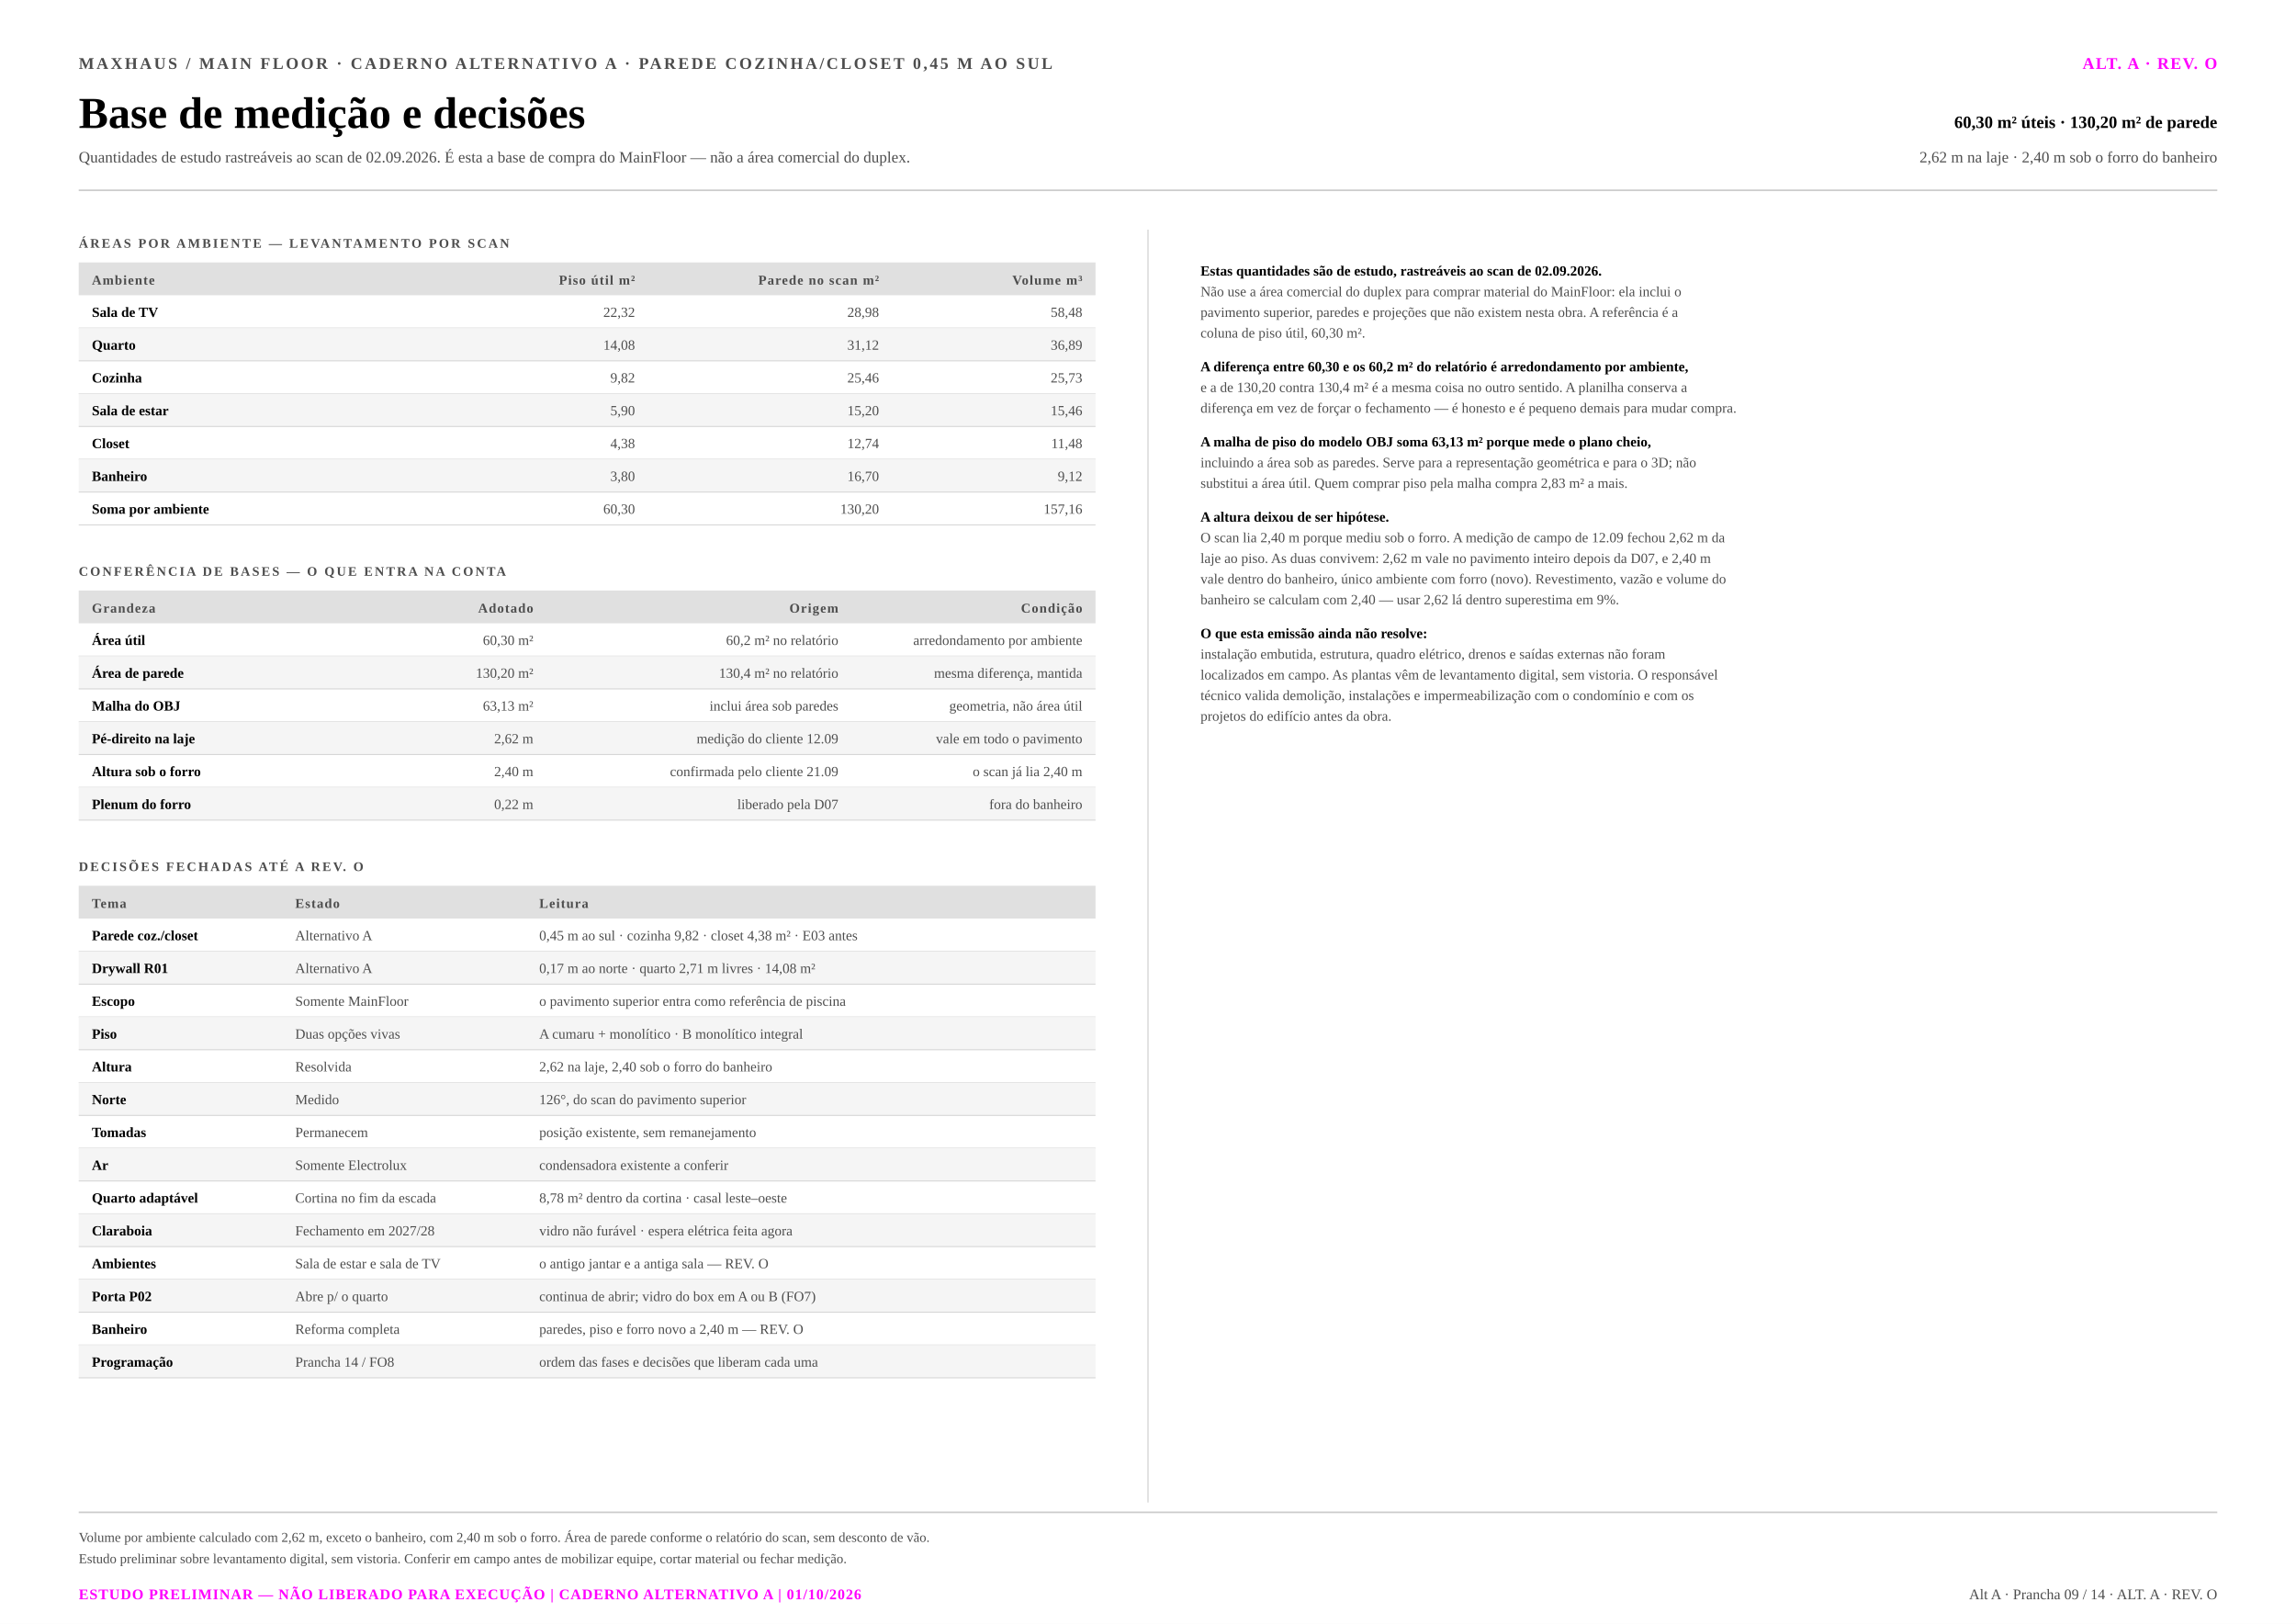
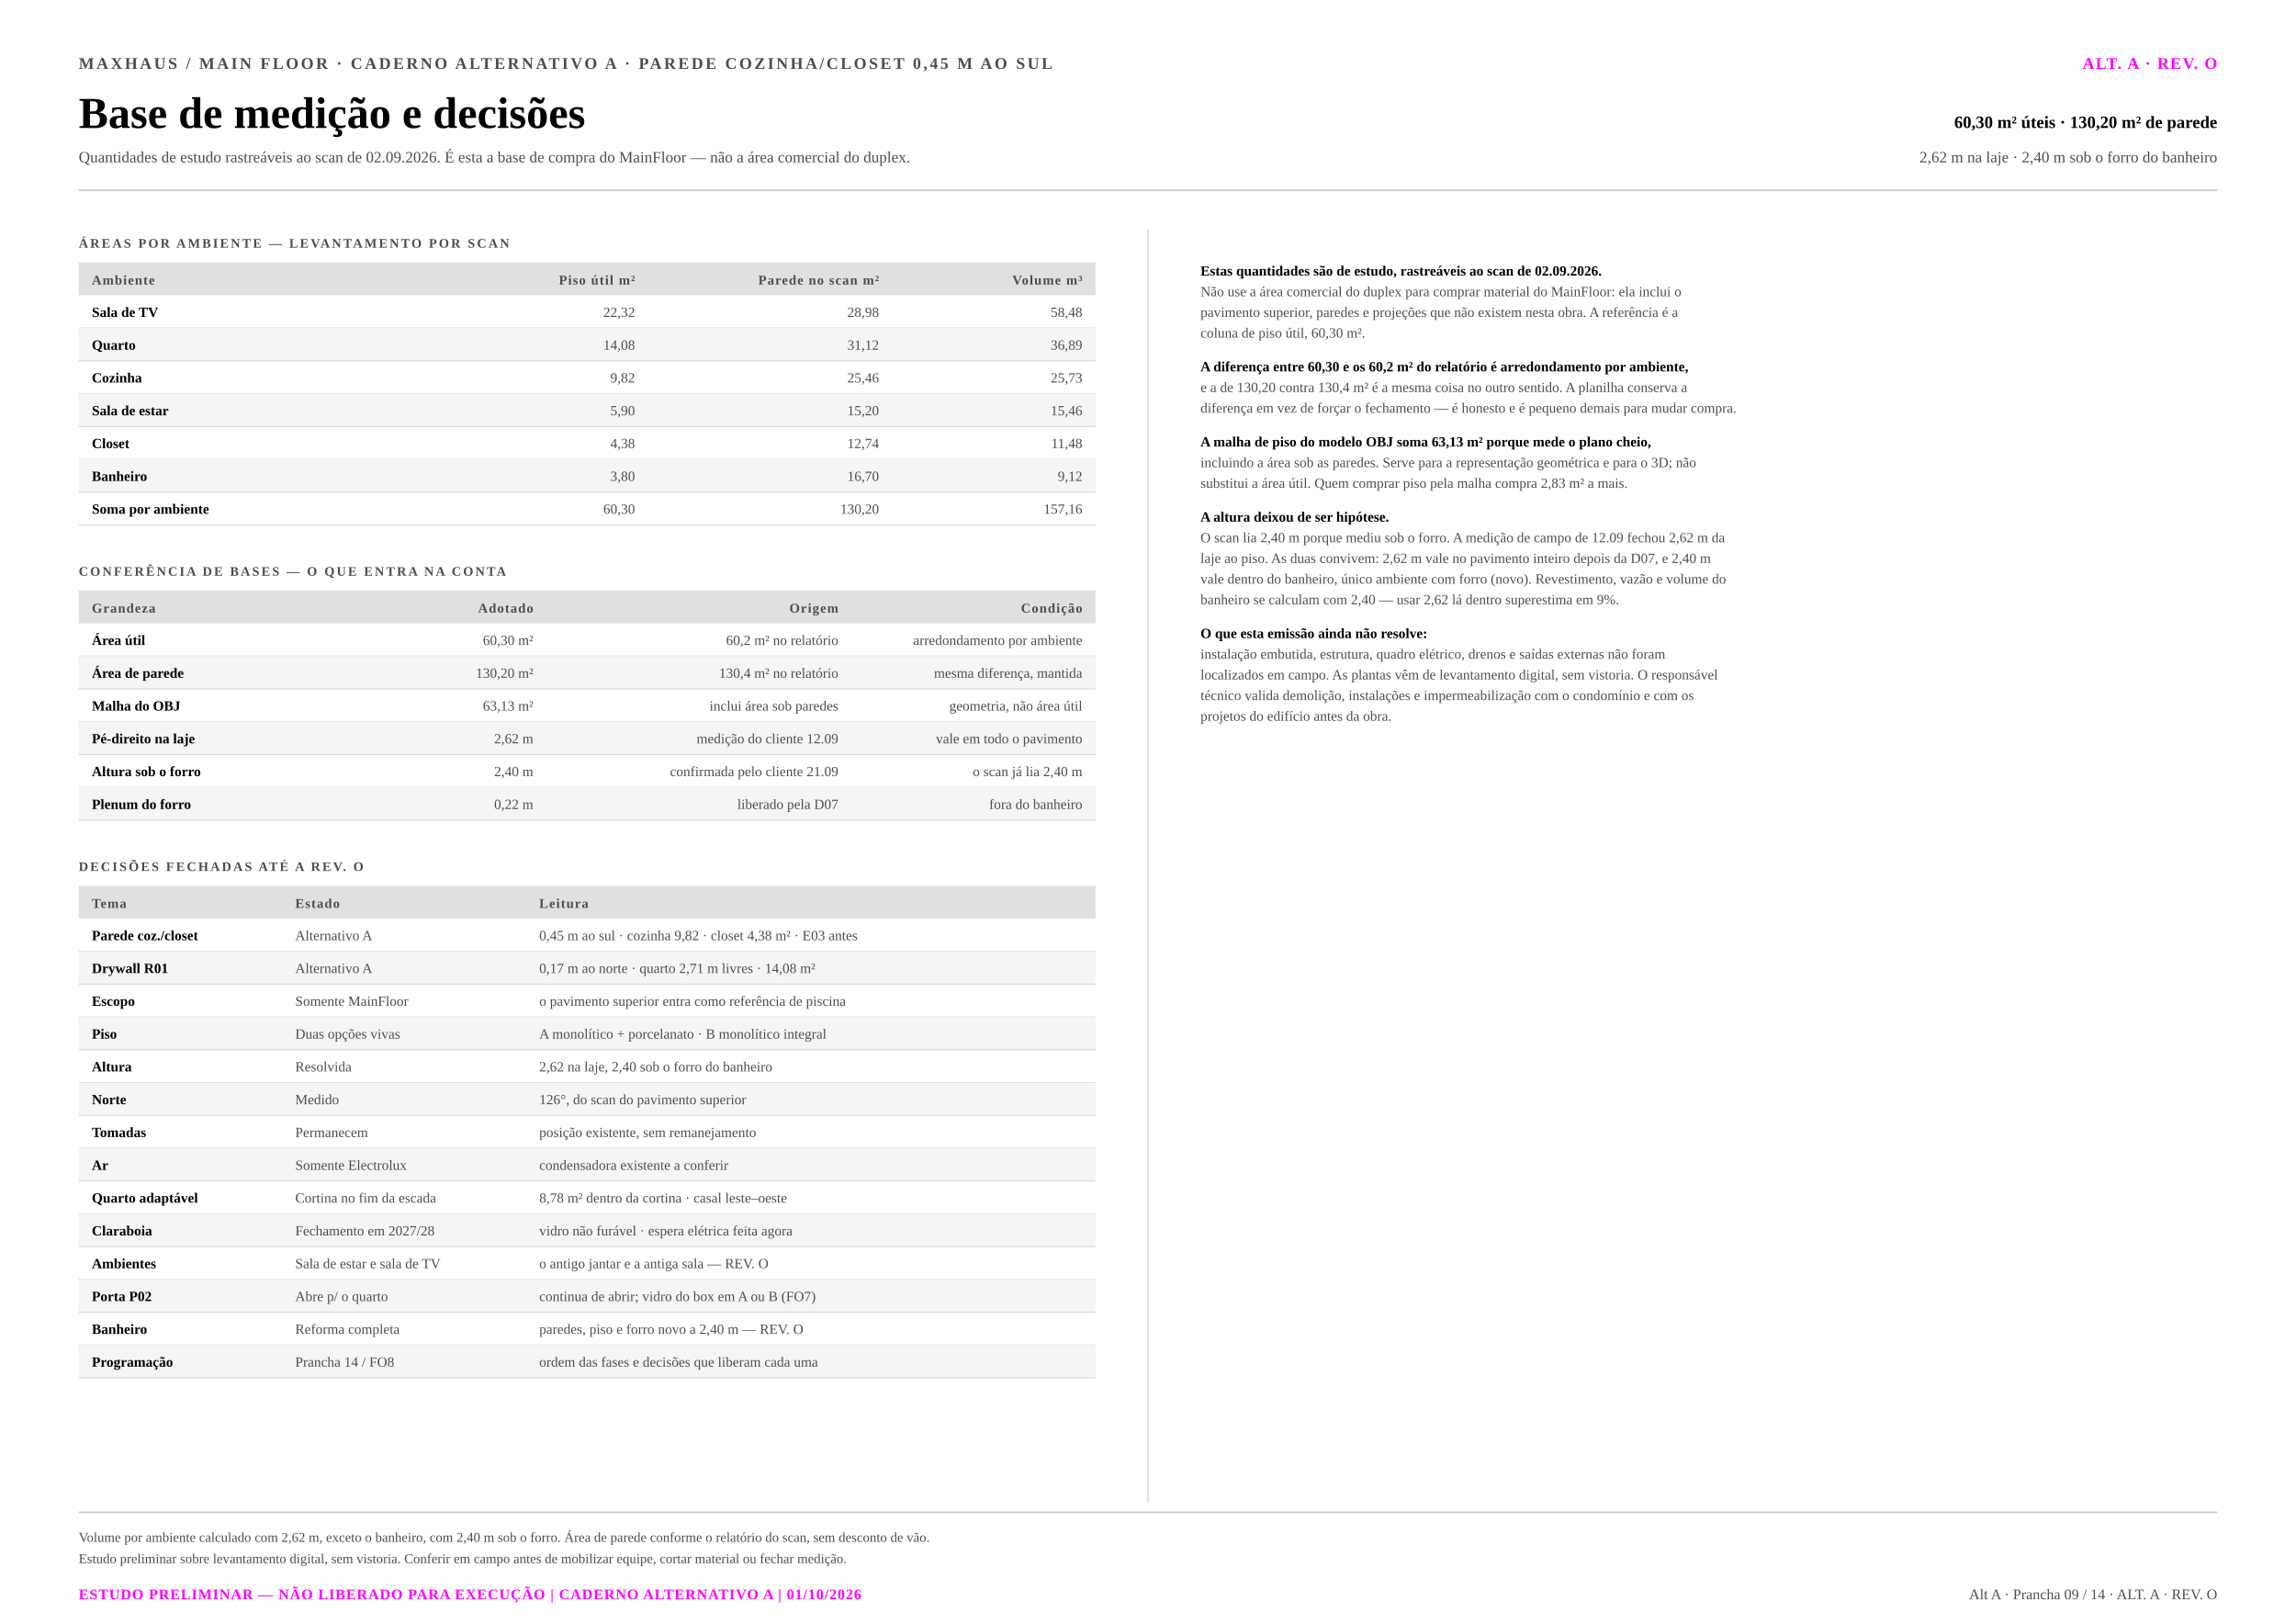
<svg xmlns="http://www.w3.org/2000/svg" viewBox="0 0 1400 990" width="1400" height="990">
  <rect x="0.00" y="0.00" width="1400.00" height="990.00" fill="#ffffff" />
  <text x="48.0" y="42.0" font-family="'Tiempos Text', 'Source Serif 4', Georgia, 'Times New Roman', Times, serif" font-size="10.0" fill="#4d4d4d" font-weight="bold" text-anchor="start" letter-spacing="1.40">MAXHAUS / MAIN FLOOR  ·  CADERNO ALTERNATIVO A  ·  PAREDE COZINHA/CLOSET 0,45 M AO SUL</text>
  <text x="48.0" y="78.0" font-family="'Tiempos Text', 'Source Serif 4', Georgia, 'Times New Roman', Times, serif" font-size="27.0" fill="#000000" font-weight="bold" text-anchor="start">Base de medição e decisões</text>
  <text x="48.0" y="99.0" font-family="'Tiempos Text', 'Source Serif 4', Georgia, 'Times New Roman', Times, serif" font-size="9.6" fill="#4d4d4d" font-weight="normal" text-anchor="start">Quantidades de estudo rastreáveis ao scan de 02.09.2026. É esta a base de compra do MainFloor — não a área comercial do duplex.</text>
  <text x="1352.0" y="42.0" font-family="'Tiempos Text', 'Source Serif 4', Georgia, 'Times New Roman', Times, serif" font-size="10.0" fill="#ff00ff" font-weight="bold" text-anchor="end" letter-spacing="0.80">ALT. A  ·  REV. O</text>
  <text x="1352.0" y="78.0" font-family="'Tiempos Text', 'Source Serif 4', Georgia, 'Times New Roman', Times, serif" font-size="10.5" fill="#000000" font-weight="bold" text-anchor="end">60,30 m² úteis  ·  130,20 m² de parede</text>
  <text x="1352.0" y="99.0" font-family="'Tiempos Text', 'Source Serif 4', Georgia, 'Times New Roman', Times, serif" font-size="9.6" fill="#4d4d4d" font-weight="normal" text-anchor="end">2,62 m na laje  ·  2,40 m sob o forro do banheiro</text>
  <line x1="48.00" y1="116.00" x2="1352.00" y2="116.00" stroke="#cccccc" stroke-width="1.00" />
  <text x="48.0" y="151.0" font-family="'Tiempos Text', 'Source Serif 4', Georgia, 'Times New Roman', Times, serif" font-size="8.0" fill="#4d4d4d" font-weight="bold" text-anchor="start" letter-spacing="1.20">ÁREAS POR AMBIENTE — LEVANTAMENTO POR SCAN</text>
  <rect x="48.00" y="160.00" width="620.00" height="20.00" fill="#e0e0e0" />
  <text x="56.0" y="173.5" font-family="'Tiempos Text', 'Source Serif 4', Georgia, 'Times New Roman', Times, serif" font-size="8.2" fill="#4d4d4d" font-weight="bold" text-anchor="start" letter-spacing="0.60">Ambiente</text>
  <text x="387.2" y="173.5" font-family="'Tiempos Text', 'Source Serif 4', Georgia, 'Times New Roman', Times, serif" font-size="8.2" fill="#4d4d4d" font-weight="bold" text-anchor="end" letter-spacing="0.60">Piso útil m²</text>
  <text x="536.0" y="173.5" font-family="'Tiempos Text', 'Source Serif 4', Georgia, 'Times New Roman', Times, serif" font-size="8.2" fill="#4d4d4d" font-weight="bold" text-anchor="end" letter-spacing="0.60">Parede no scan m²</text>
  <text x="660.0" y="173.5" font-family="'Tiempos Text', 'Source Serif 4', Georgia, 'Times New Roman', Times, serif" font-size="8.2" fill="#4d4d4d" font-weight="bold" text-anchor="end" letter-spacing="0.60">Volume m³</text>
  <text x="56.0" y="193.2" font-family="'Tiempos Text', 'Source Serif 4', Georgia, 'Times New Roman', Times, serif" font-size="8.6" fill="#000000" font-weight="bold" text-anchor="start">Sala de TV</text>
  <text x="387.2" y="193.2" font-family="'Tiempos Text', 'Source Serif 4', Georgia, 'Times New Roman', Times, serif" font-size="8.6" fill="#4d4d4d" font-weight="normal" text-anchor="end">22,32</text>
  <text x="536.0" y="193.2" font-family="'Tiempos Text', 'Source Serif 4', Georgia, 'Times New Roman', Times, serif" font-size="8.6" fill="#4d4d4d" font-weight="normal" text-anchor="end">28,98</text>
  <text x="660.0" y="193.2" font-family="'Tiempos Text', 'Source Serif 4', Georgia, 'Times New Roman', Times, serif" font-size="8.6" fill="#4d4d4d" font-weight="normal" text-anchor="end">58,48</text>
  <line x1="48.00" y1="200.00" x2="668.00" y2="200.00" stroke="#cccccc" stroke-width="0.60" opacity="0.80" />
  <rect x="48.00" y="200.00" width="620.00" height="20.00" fill="#f5f5f5" />
  <text x="56.0" y="213.2" font-family="'Tiempos Text', 'Source Serif 4', Georgia, 'Times New Roman', Times, serif" font-size="8.6" fill="#000000" font-weight="bold" text-anchor="start">Quarto</text>
  <text x="387.2" y="213.2" font-family="'Tiempos Text', 'Source Serif 4', Georgia, 'Times New Roman', Times, serif" font-size="8.6" fill="#4d4d4d" font-weight="normal" text-anchor="end">14,08</text>
  <text x="536.0" y="213.2" font-family="'Tiempos Text', 'Source Serif 4', Georgia, 'Times New Roman', Times, serif" font-size="8.6" fill="#4d4d4d" font-weight="normal" text-anchor="end">31,12</text>
  <text x="660.0" y="213.2" font-family="'Tiempos Text', 'Source Serif 4', Georgia, 'Times New Roman', Times, serif" font-size="8.6" fill="#4d4d4d" font-weight="normal" text-anchor="end">36,89</text>
  <line x1="48.00" y1="220.00" x2="668.00" y2="220.00" stroke="#cccccc" stroke-width="0.60" opacity="0.80" />
  <text x="56.0" y="233.2" font-family="'Tiempos Text', 'Source Serif 4', Georgia, 'Times New Roman', Times, serif" font-size="8.6" fill="#000000" font-weight="bold" text-anchor="start">Cozinha</text>
  <text x="387.2" y="233.2" font-family="'Tiempos Text', 'Source Serif 4', Georgia, 'Times New Roman', Times, serif" font-size="8.6" fill="#4d4d4d" font-weight="normal" text-anchor="end">9,82</text>
  <text x="536.0" y="233.2" font-family="'Tiempos Text', 'Source Serif 4', Georgia, 'Times New Roman', Times, serif" font-size="8.6" fill="#4d4d4d" font-weight="normal" text-anchor="end">25,46</text>
  <text x="660.0" y="233.2" font-family="'Tiempos Text', 'Source Serif 4', Georgia, 'Times New Roman', Times, serif" font-size="8.6" fill="#4d4d4d" font-weight="normal" text-anchor="end">25,73</text>
  <line x1="48.00" y1="240.00" x2="668.00" y2="240.00" stroke="#cccccc" stroke-width="0.60" opacity="0.80" />
  <rect x="48.00" y="240.00" width="620.00" height="20.00" fill="#f5f5f5" />
  <text x="56.0" y="253.2" font-family="'Tiempos Text', 'Source Serif 4', Georgia, 'Times New Roman', Times, serif" font-size="8.6" fill="#000000" font-weight="bold" text-anchor="start">Sala de estar</text>
  <text x="387.2" y="253.2" font-family="'Tiempos Text', 'Source Serif 4', Georgia, 'Times New Roman', Times, serif" font-size="8.6" fill="#4d4d4d" font-weight="normal" text-anchor="end">5,90</text>
  <text x="536.0" y="253.2" font-family="'Tiempos Text', 'Source Serif 4', Georgia, 'Times New Roman', Times, serif" font-size="8.6" fill="#4d4d4d" font-weight="normal" text-anchor="end">15,20</text>
  <text x="660.0" y="253.2" font-family="'Tiempos Text', 'Source Serif 4', Georgia, 'Times New Roman', Times, serif" font-size="8.6" fill="#4d4d4d" font-weight="normal" text-anchor="end">15,46</text>
  <line x1="48.00" y1="260.00" x2="668.00" y2="260.00" stroke="#cccccc" stroke-width="0.60" opacity="0.80" />
  <text x="56.0" y="273.2" font-family="'Tiempos Text', 'Source Serif 4', Georgia, 'Times New Roman', Times, serif" font-size="8.6" fill="#000000" font-weight="bold" text-anchor="start">Closet</text>
  <text x="387.2" y="273.2" font-family="'Tiempos Text', 'Source Serif 4', Georgia, 'Times New Roman', Times, serif" font-size="8.6" fill="#4d4d4d" font-weight="normal" text-anchor="end">4,38</text>
  <text x="536.0" y="273.2" font-family="'Tiempos Text', 'Source Serif 4', Georgia, 'Times New Roman', Times, serif" font-size="8.6" fill="#4d4d4d" font-weight="normal" text-anchor="end">12,74</text>
  <text x="660.0" y="273.2" font-family="'Tiempos Text', 'Source Serif 4', Georgia, 'Times New Roman', Times, serif" font-size="8.6" fill="#4d4d4d" font-weight="normal" text-anchor="end">11,48</text>
  <line x1="48.00" y1="280.00" x2="668.00" y2="280.00" stroke="#cccccc" stroke-width="0.60" opacity="0.80" />
  <rect x="48.00" y="280.00" width="620.00" height="20.00" fill="#f5f5f5" />
  <text x="56.0" y="293.2" font-family="'Tiempos Text', 'Source Serif 4', Georgia, 'Times New Roman', Times, serif" font-size="8.6" fill="#000000" font-weight="bold" text-anchor="start">Banheiro</text>
  <text x="387.2" y="293.2" font-family="'Tiempos Text', 'Source Serif 4', Georgia, 'Times New Roman', Times, serif" font-size="8.6" fill="#4d4d4d" font-weight="normal" text-anchor="end">3,80</text>
  <text x="536.0" y="293.2" font-family="'Tiempos Text', 'Source Serif 4', Georgia, 'Times New Roman', Times, serif" font-size="8.6" fill="#4d4d4d" font-weight="normal" text-anchor="end">16,70</text>
  <text x="660.0" y="293.2" font-family="'Tiempos Text', 'Source Serif 4', Georgia, 'Times New Roman', Times, serif" font-size="8.6" fill="#4d4d4d" font-weight="normal" text-anchor="end">9,12</text>
  <line x1="48.00" y1="300.00" x2="668.00" y2="300.00" stroke="#cccccc" stroke-width="0.60" opacity="0.80" />
  <text x="56.0" y="313.2" font-family="'Tiempos Text', 'Source Serif 4', Georgia, 'Times New Roman', Times, serif" font-size="8.6" fill="#000000" font-weight="bold" text-anchor="start">Soma por ambiente</text>
  <text x="387.2" y="313.2" font-family="'Tiempos Text', 'Source Serif 4', Georgia, 'Times New Roman', Times, serif" font-size="8.6" fill="#4d4d4d" font-weight="normal" text-anchor="end">60,30</text>
  <text x="536.0" y="313.2" font-family="'Tiempos Text', 'Source Serif 4', Georgia, 'Times New Roman', Times, serif" font-size="8.6" fill="#4d4d4d" font-weight="normal" text-anchor="end">130,20</text>
  <text x="660.0" y="313.2" font-family="'Tiempos Text', 'Source Serif 4', Georgia, 'Times New Roman', Times, serif" font-size="8.6" fill="#4d4d4d" font-weight="normal" text-anchor="end">157,16</text>
  <line x1="48.00" y1="320.00" x2="668.00" y2="320.00" stroke="#cccccc" stroke-width="0.60" opacity="0.80" />
  <text x="48.0" y="351.0" font-family="'Tiempos Text', 'Source Serif 4', Georgia, 'Times New Roman', Times, serif" font-size="8.0" fill="#4d4d4d" font-weight="bold" text-anchor="start" letter-spacing="1.20">CONFERÊNCIA DE BASES — O QUE ENTRA NA CONTA</text>
  <rect x="48.00" y="360.00" width="620.00" height="20.00" fill="#e0e0e0" />
  <text x="56.0" y="373.5" font-family="'Tiempos Text', 'Source Serif 4', Georgia, 'Times New Roman', Times, serif" font-size="8.2" fill="#4d4d4d" font-weight="bold" text-anchor="start" letter-spacing="0.60">Grandeza</text>
  <text x="325.2" y="373.5" font-family="'Tiempos Text', 'Source Serif 4', Georgia, 'Times New Roman', Times, serif" font-size="8.2" fill="#4d4d4d" font-weight="bold" text-anchor="end" letter-spacing="0.60">Adotado</text>
  <text x="511.2" y="373.5" font-family="'Tiempos Text', 'Source Serif 4', Georgia, 'Times New Roman', Times, serif" font-size="8.2" fill="#4d4d4d" font-weight="bold" text-anchor="end" letter-spacing="0.60">Origem</text>
  <text x="660.0" y="373.5" font-family="'Tiempos Text', 'Source Serif 4', Georgia, 'Times New Roman', Times, serif" font-size="8.2" fill="#4d4d4d" font-weight="bold" text-anchor="end" letter-spacing="0.60">Condição</text>
  <text x="56.0" y="393.2" font-family="'Tiempos Text', 'Source Serif 4', Georgia, 'Times New Roman', Times, serif" font-size="8.6" fill="#000000" font-weight="bold" text-anchor="start">Área útil</text>
  <text x="325.2" y="393.2" font-family="'Tiempos Text', 'Source Serif 4', Georgia, 'Times New Roman', Times, serif" font-size="8.6" fill="#4d4d4d" font-weight="normal" text-anchor="end">60,30 m²</text>
  <text x="511.2" y="393.2" font-family="'Tiempos Text', 'Source Serif 4', Georgia, 'Times New Roman', Times, serif" font-size="8.6" fill="#4d4d4d" font-weight="normal" text-anchor="end">60,2 m² no relatório</text>
  <text x="660.0" y="393.2" font-family="'Tiempos Text', 'Source Serif 4', Georgia, 'Times New Roman', Times, serif" font-size="8.6" fill="#4d4d4d" font-weight="normal" text-anchor="end">arredondamento por ambiente</text>
  <line x1="48.00" y1="400.00" x2="668.00" y2="400.00" stroke="#cccccc" stroke-width="0.60" opacity="0.80" />
  <rect x="48.00" y="400.00" width="620.00" height="20.00" fill="#f5f5f5" />
  <text x="56.0" y="413.2" font-family="'Tiempos Text', 'Source Serif 4', Georgia, 'Times New Roman', Times, serif" font-size="8.6" fill="#000000" font-weight="bold" text-anchor="start">Área de parede</text>
  <text x="325.2" y="413.2" font-family="'Tiempos Text', 'Source Serif 4', Georgia, 'Times New Roman', Times, serif" font-size="8.6" fill="#4d4d4d" font-weight="normal" text-anchor="end">130,20 m²</text>
  <text x="511.2" y="413.2" font-family="'Tiempos Text', 'Source Serif 4', Georgia, 'Times New Roman', Times, serif" font-size="8.6" fill="#4d4d4d" font-weight="normal" text-anchor="end">130,4 m² no relatório</text>
  <text x="660.0" y="413.2" font-family="'Tiempos Text', 'Source Serif 4', Georgia, 'Times New Roman', Times, serif" font-size="8.6" fill="#4d4d4d" font-weight="normal" text-anchor="end">mesma diferença, mantida</text>
  <line x1="48.00" y1="420.00" x2="668.00" y2="420.00" stroke="#cccccc" stroke-width="0.60" opacity="0.80" />
  <text x="56.0" y="433.2" font-family="'Tiempos Text', 'Source Serif 4', Georgia, 'Times New Roman', Times, serif" font-size="8.6" fill="#000000" font-weight="bold" text-anchor="start">Malha do OBJ</text>
  <text x="325.2" y="433.2" font-family="'Tiempos Text', 'Source Serif 4', Georgia, 'Times New Roman', Times, serif" font-size="8.6" fill="#4d4d4d" font-weight="normal" text-anchor="end">63,13 m²</text>
  <text x="511.2" y="433.2" font-family="'Tiempos Text', 'Source Serif 4', Georgia, 'Times New Roman', Times, serif" font-size="8.6" fill="#4d4d4d" font-weight="normal" text-anchor="end">inclui área sob paredes</text>
  <text x="660.0" y="433.2" font-family="'Tiempos Text', 'Source Serif 4', Georgia, 'Times New Roman', Times, serif" font-size="8.6" fill="#4d4d4d" font-weight="normal" text-anchor="end">geometria, não área útil</text>
  <line x1="48.00" y1="440.00" x2="668.00" y2="440.00" stroke="#cccccc" stroke-width="0.60" opacity="0.80" />
  <rect x="48.00" y="440.00" width="620.00" height="20.00" fill="#f5f5f5" />
  <text x="56.0" y="453.2" font-family="'Tiempos Text', 'Source Serif 4', Georgia, 'Times New Roman', Times, serif" font-size="8.6" fill="#000000" font-weight="bold" text-anchor="start">Pé-direito na laje</text>
  <text x="325.2" y="453.2" font-family="'Tiempos Text', 'Source Serif 4', Georgia, 'Times New Roman', Times, serif" font-size="8.6" fill="#4d4d4d" font-weight="normal" text-anchor="end">2,62 m</text>
  <text x="511.2" y="453.2" font-family="'Tiempos Text', 'Source Serif 4', Georgia, 'Times New Roman', Times, serif" font-size="8.6" fill="#4d4d4d" font-weight="normal" text-anchor="end">medição do cliente 12.09</text>
  <text x="660.0" y="453.2" font-family="'Tiempos Text', 'Source Serif 4', Georgia, 'Times New Roman', Times, serif" font-size="8.6" fill="#4d4d4d" font-weight="normal" text-anchor="end">vale em todo o pavimento</text>
  <line x1="48.00" y1="460.00" x2="668.00" y2="460.00" stroke="#cccccc" stroke-width="0.60" opacity="0.80" />
  <text x="56.0" y="473.2" font-family="'Tiempos Text', 'Source Serif 4', Georgia, 'Times New Roman', Times, serif" font-size="8.6" fill="#000000" font-weight="bold" text-anchor="start">Altura sob o forro</text>
  <text x="325.2" y="473.2" font-family="'Tiempos Text', 'Source Serif 4', Georgia, 'Times New Roman', Times, serif" font-size="8.6" fill="#4d4d4d" font-weight="normal" text-anchor="end">2,40 m</text>
  <text x="511.2" y="473.2" font-family="'Tiempos Text', 'Source Serif 4', Georgia, 'Times New Roman', Times, serif" font-size="8.6" fill="#4d4d4d" font-weight="normal" text-anchor="end">confirmada pelo cliente 21.09</text>
  <text x="660.0" y="473.2" font-family="'Tiempos Text', 'Source Serif 4', Georgia, 'Times New Roman', Times, serif" font-size="8.6" fill="#4d4d4d" font-weight="normal" text-anchor="end">o scan já lia 2,40 m</text>
  <line x1="48.00" y1="480.00" x2="668.00" y2="480.00" stroke="#cccccc" stroke-width="0.60" opacity="0.80" />
  <rect x="48.00" y="480.00" width="620.00" height="20.00" fill="#f5f5f5" />
  <text x="56.0" y="493.2" font-family="'Tiempos Text', 'Source Serif 4', Georgia, 'Times New Roman', Times, serif" font-size="8.6" fill="#000000" font-weight="bold" text-anchor="start">Plenum do forro</text>
  <text x="325.2" y="493.2" font-family="'Tiempos Text', 'Source Serif 4', Georgia, 'Times New Roman', Times, serif" font-size="8.6" fill="#4d4d4d" font-weight="normal" text-anchor="end">0,22 m</text>
  <text x="511.2" y="493.2" font-family="'Tiempos Text', 'Source Serif 4', Georgia, 'Times New Roman', Times, serif" font-size="8.6" fill="#4d4d4d" font-weight="normal" text-anchor="end">liberado pela D07</text>
  <text x="660.0" y="493.2" font-family="'Tiempos Text', 'Source Serif 4', Georgia, 'Times New Roman', Times, serif" font-size="8.6" fill="#4d4d4d" font-weight="normal" text-anchor="end">fora do banheiro</text>
  <line x1="48.00" y1="500.00" x2="668.00" y2="500.00" stroke="#cccccc" stroke-width="0.60" opacity="0.80" />
  <text x="48.0" y="531.0" font-family="'Tiempos Text', 'Source Serif 4', Georgia, 'Times New Roman', Times, serif" font-size="8.0" fill="#4d4d4d" font-weight="bold" text-anchor="start" letter-spacing="1.20">DECISÕES FECHADAS ATÉ A REV. O</text>
  <rect x="48.00" y="540.00" width="620.00" height="20.00" fill="#e0e0e0" />
  <text x="56.0" y="553.5" font-family="'Tiempos Text', 'Source Serif 4', Georgia, 'Times New Roman', Times, serif" font-size="8.2" fill="#4d4d4d" font-weight="bold" text-anchor="start" letter-spacing="0.60">Tema</text>
  <text x="180.0" y="553.5" font-family="'Tiempos Text', 'Source Serif 4', Georgia, 'Times New Roman', Times, serif" font-size="8.2" fill="#4d4d4d" font-weight="bold" text-anchor="start" letter-spacing="0.60">Estado</text>
  <text x="328.8" y="553.5" font-family="'Tiempos Text', 'Source Serif 4', Georgia, 'Times New Roman', Times, serif" font-size="8.2" fill="#4d4d4d" font-weight="bold" text-anchor="start" letter-spacing="0.60">Leitura</text>
  <text x="56.0" y="573.2" font-family="'Tiempos Text', 'Source Serif 4', Georgia, 'Times New Roman', Times, serif" font-size="8.6" fill="#000000" font-weight="bold" text-anchor="start">Parede coz./closet</text>
  <text x="180.0" y="573.2" font-family="'Tiempos Text', 'Source Serif 4', Georgia, 'Times New Roman', Times, serif" font-size="8.6" fill="#4d4d4d" font-weight="normal" text-anchor="start">Alternativo A</text>
  <text x="328.8" y="573.2" font-family="'Tiempos Text', 'Source Serif 4', Georgia, 'Times New Roman', Times, serif" font-size="8.6" fill="#4d4d4d" font-weight="normal" text-anchor="start">0,45 m ao sul · cozinha 9,82 · closet 4,38 m² · E03 antes</text>
  <line x1="48.00" y1="580.00" x2="668.00" y2="580.00" stroke="#cccccc" stroke-width="0.60" opacity="0.80" />
  <rect x="48.00" y="580.00" width="620.00" height="20.00" fill="#f5f5f5" />
  <text x="56.0" y="593.2" font-family="'Tiempos Text', 'Source Serif 4', Georgia, 'Times New Roman', Times, serif" font-size="8.6" fill="#000000" font-weight="bold" text-anchor="start">Drywall R01</text>
  <text x="180.0" y="593.2" font-family="'Tiempos Text', 'Source Serif 4', Georgia, 'Times New Roman', Times, serif" font-size="8.6" fill="#4d4d4d" font-weight="normal" text-anchor="start">Alternativo A</text>
  <text x="328.8" y="593.2" font-family="'Tiempos Text', 'Source Serif 4', Georgia, 'Times New Roman', Times, serif" font-size="8.6" fill="#4d4d4d" font-weight="normal" text-anchor="start">0,17 m ao norte · quarto 2,71 m livres · 14,08 m²</text>
  <line x1="48.00" y1="600.00" x2="668.00" y2="600.00" stroke="#cccccc" stroke-width="0.60" opacity="0.80" />
  <text x="56.0" y="613.2" font-family="'Tiempos Text', 'Source Serif 4', Georgia, 'Times New Roman', Times, serif" font-size="8.6" fill="#000000" font-weight="bold" text-anchor="start">Escopo</text>
  <text x="180.0" y="613.2" font-family="'Tiempos Text', 'Source Serif 4', Georgia, 'Times New Roman', Times, serif" font-size="8.6" fill="#4d4d4d" font-weight="normal" text-anchor="start">Somente MainFloor</text>
  <text x="328.8" y="613.2" font-family="'Tiempos Text', 'Source Serif 4', Georgia, 'Times New Roman', Times, serif" font-size="8.6" fill="#4d4d4d" font-weight="normal" text-anchor="start">o pavimento superior entra como referência de piscina</text>
  <line x1="48.00" y1="620.00" x2="668.00" y2="620.00" stroke="#cccccc" stroke-width="0.60" opacity="0.80" />
  <rect x="48.00" y="620.00" width="620.00" height="20.00" fill="#f5f5f5" />
  <text x="56.0" y="633.2" font-family="'Tiempos Text', 'Source Serif 4', Georgia, 'Times New Roman', Times, serif" font-size="8.6" fill="#000000" font-weight="bold" text-anchor="start">Piso</text>
  <text x="180.0" y="633.2" font-family="'Tiempos Text', 'Source Serif 4', Georgia, 'Times New Roman', Times, serif" font-size="8.6" fill="#4d4d4d" font-weight="normal" text-anchor="start">Duas opções vivas</text>
-   <text x="328.8" y="633.2" font-family="'Tiempos Text', 'Source Serif 4', Georgia, 'Times New Roman', Times, serif" font-size="8.6" fill="#4d4d4d" font-weight="normal" text-anchor="start">A cumaru + monolítico · B monolítico integral</text>
+   <text x="328.8" y="633.2" font-family="'Tiempos Text', 'Source Serif 4', Georgia, 'Times New Roman', Times, serif" font-size="8.6" fill="#4d4d4d" font-weight="normal" text-anchor="start">A monolítico + porcelanato · B monolítico integral</text>
  <line x1="48.00" y1="640.00" x2="668.00" y2="640.00" stroke="#cccccc" stroke-width="0.60" opacity="0.80" />
  <text x="56.0" y="653.2" font-family="'Tiempos Text', 'Source Serif 4', Georgia, 'Times New Roman', Times, serif" font-size="8.6" fill="#000000" font-weight="bold" text-anchor="start">Altura</text>
  <text x="180.0" y="653.2" font-family="'Tiempos Text', 'Source Serif 4', Georgia, 'Times New Roman', Times, serif" font-size="8.6" fill="#4d4d4d" font-weight="normal" text-anchor="start">Resolvida</text>
  <text x="328.8" y="653.2" font-family="'Tiempos Text', 'Source Serif 4', Georgia, 'Times New Roman', Times, serif" font-size="8.6" fill="#4d4d4d" font-weight="normal" text-anchor="start">2,62 na laje, 2,40 sob o forro do banheiro</text>
  <line x1="48.00" y1="660.00" x2="668.00" y2="660.00" stroke="#cccccc" stroke-width="0.60" opacity="0.80" />
  <rect x="48.00" y="660.00" width="620.00" height="20.00" fill="#f5f5f5" />
  <text x="56.0" y="673.2" font-family="'Tiempos Text', 'Source Serif 4', Georgia, 'Times New Roman', Times, serif" font-size="8.6" fill="#000000" font-weight="bold" text-anchor="start">Norte</text>
  <text x="180.0" y="673.2" font-family="'Tiempos Text', 'Source Serif 4', Georgia, 'Times New Roman', Times, serif" font-size="8.6" fill="#4d4d4d" font-weight="normal" text-anchor="start">Medido</text>
  <text x="328.8" y="673.2" font-family="'Tiempos Text', 'Source Serif 4', Georgia, 'Times New Roman', Times, serif" font-size="8.6" fill="#4d4d4d" font-weight="normal" text-anchor="start">126°, do scan do pavimento superior</text>
  <line x1="48.00" y1="680.00" x2="668.00" y2="680.00" stroke="#cccccc" stroke-width="0.60" opacity="0.80" />
  <text x="56.0" y="693.2" font-family="'Tiempos Text', 'Source Serif 4', Georgia, 'Times New Roman', Times, serif" font-size="8.6" fill="#000000" font-weight="bold" text-anchor="start">Tomadas</text>
  <text x="180.0" y="693.2" font-family="'Tiempos Text', 'Source Serif 4', Georgia, 'Times New Roman', Times, serif" font-size="8.6" fill="#4d4d4d" font-weight="normal" text-anchor="start">Permanecem</text>
  <text x="328.8" y="693.2" font-family="'Tiempos Text', 'Source Serif 4', Georgia, 'Times New Roman', Times, serif" font-size="8.6" fill="#4d4d4d" font-weight="normal" text-anchor="start">posição existente, sem remanejamento</text>
  <line x1="48.00" y1="700.00" x2="668.00" y2="700.00" stroke="#cccccc" stroke-width="0.60" opacity="0.80" />
  <rect x="48.00" y="700.00" width="620.00" height="20.00" fill="#f5f5f5" />
  <text x="56.0" y="713.2" font-family="'Tiempos Text', 'Source Serif 4', Georgia, 'Times New Roman', Times, serif" font-size="8.6" fill="#000000" font-weight="bold" text-anchor="start">Ar</text>
  <text x="180.0" y="713.2" font-family="'Tiempos Text', 'Source Serif 4', Georgia, 'Times New Roman', Times, serif" font-size="8.6" fill="#4d4d4d" font-weight="normal" text-anchor="start">Somente Electrolux</text>
  <text x="328.8" y="713.2" font-family="'Tiempos Text', 'Source Serif 4', Georgia, 'Times New Roman', Times, serif" font-size="8.6" fill="#4d4d4d" font-weight="normal" text-anchor="start">condensadora existente a conferir</text>
  <line x1="48.00" y1="720.00" x2="668.00" y2="720.00" stroke="#cccccc" stroke-width="0.60" opacity="0.80" />
  <text x="56.0" y="733.2" font-family="'Tiempos Text', 'Source Serif 4', Georgia, 'Times New Roman', Times, serif" font-size="8.6" fill="#000000" font-weight="bold" text-anchor="start">Quarto adaptável</text>
  <text x="180.0" y="733.2" font-family="'Tiempos Text', 'Source Serif 4', Georgia, 'Times New Roman', Times, serif" font-size="8.6" fill="#4d4d4d" font-weight="normal" text-anchor="start">Cortina no fim da escada</text>
  <text x="328.8" y="733.2" font-family="'Tiempos Text', 'Source Serif 4', Georgia, 'Times New Roman', Times, serif" font-size="8.6" fill="#4d4d4d" font-weight="normal" text-anchor="start">8,78 m² dentro da cortina · casal leste–oeste</text>
  <line x1="48.00" y1="740.00" x2="668.00" y2="740.00" stroke="#cccccc" stroke-width="0.60" opacity="0.80" />
  <rect x="48.00" y="740.00" width="620.00" height="20.00" fill="#f5f5f5" />
  <text x="56.0" y="753.2" font-family="'Tiempos Text', 'Source Serif 4', Georgia, 'Times New Roman', Times, serif" font-size="8.6" fill="#000000" font-weight="bold" text-anchor="start">Claraboia</text>
  <text x="180.0" y="753.2" font-family="'Tiempos Text', 'Source Serif 4', Georgia, 'Times New Roman', Times, serif" font-size="8.6" fill="#4d4d4d" font-weight="normal" text-anchor="start">Fechamento em 2027/28</text>
  <text x="328.8" y="753.2" font-family="'Tiempos Text', 'Source Serif 4', Georgia, 'Times New Roman', Times, serif" font-size="8.6" fill="#4d4d4d" font-weight="normal" text-anchor="start">vidro não furável · espera elétrica feita agora</text>
  <line x1="48.00" y1="760.00" x2="668.00" y2="760.00" stroke="#cccccc" stroke-width="0.60" opacity="0.80" />
  <text x="56.0" y="773.2" font-family="'Tiempos Text', 'Source Serif 4', Georgia, 'Times New Roman', Times, serif" font-size="8.6" fill="#000000" font-weight="bold" text-anchor="start">Ambientes</text>
  <text x="180.0" y="773.2" font-family="'Tiempos Text', 'Source Serif 4', Georgia, 'Times New Roman', Times, serif" font-size="8.6" fill="#4d4d4d" font-weight="normal" text-anchor="start">Sala de estar e sala de TV</text>
  <text x="328.8" y="773.2" font-family="'Tiempos Text', 'Source Serif 4', Georgia, 'Times New Roman', Times, serif" font-size="8.6" fill="#4d4d4d" font-weight="normal" text-anchor="start">o antigo jantar e a antiga sala — REV. O</text>
  <line x1="48.00" y1="780.00" x2="668.00" y2="780.00" stroke="#cccccc" stroke-width="0.60" opacity="0.80" />
  <rect x="48.00" y="780.00" width="620.00" height="20.00" fill="#f5f5f5" />
  <text x="56.0" y="793.2" font-family="'Tiempos Text', 'Source Serif 4', Georgia, 'Times New Roman', Times, serif" font-size="8.6" fill="#000000" font-weight="bold" text-anchor="start">Porta P02</text>
  <text x="180.0" y="793.2" font-family="'Tiempos Text', 'Source Serif 4', Georgia, 'Times New Roman', Times, serif" font-size="8.6" fill="#4d4d4d" font-weight="normal" text-anchor="start">Abre p/ o quarto</text>
  <text x="328.8" y="793.2" font-family="'Tiempos Text', 'Source Serif 4', Georgia, 'Times New Roman', Times, serif" font-size="8.6" fill="#4d4d4d" font-weight="normal" text-anchor="start">continua de abrir; vidro do box em A ou B (FO7)</text>
  <line x1="48.00" y1="800.00" x2="668.00" y2="800.00" stroke="#cccccc" stroke-width="0.60" opacity="0.80" />
  <text x="56.0" y="813.2" font-family="'Tiempos Text', 'Source Serif 4', Georgia, 'Times New Roman', Times, serif" font-size="8.6" fill="#000000" font-weight="bold" text-anchor="start">Banheiro</text>
  <text x="180.0" y="813.2" font-family="'Tiempos Text', 'Source Serif 4', Georgia, 'Times New Roman', Times, serif" font-size="8.6" fill="#4d4d4d" font-weight="normal" text-anchor="start">Reforma completa</text>
  <text x="328.8" y="813.2" font-family="'Tiempos Text', 'Source Serif 4', Georgia, 'Times New Roman', Times, serif" font-size="8.6" fill="#4d4d4d" font-weight="normal" text-anchor="start">paredes, piso e forro novo a 2,40 m — REV. O</text>
  <line x1="48.00" y1="820.00" x2="668.00" y2="820.00" stroke="#cccccc" stroke-width="0.60" opacity="0.80" />
  <rect x="48.00" y="820.00" width="620.00" height="20.00" fill="#f5f5f5" />
  <text x="56.0" y="833.2" font-family="'Tiempos Text', 'Source Serif 4', Georgia, 'Times New Roman', Times, serif" font-size="8.6" fill="#000000" font-weight="bold" text-anchor="start">Programação</text>
  <text x="180.0" y="833.2" font-family="'Tiempos Text', 'Source Serif 4', Georgia, 'Times New Roman', Times, serif" font-size="8.6" fill="#4d4d4d" font-weight="normal" text-anchor="start">Prancha 14 / FO8</text>
  <text x="328.8" y="833.2" font-family="'Tiempos Text', 'Source Serif 4', Georgia, 'Times New Roman', Times, serif" font-size="8.6" fill="#4d4d4d" font-weight="normal" text-anchor="start">ordem das fases e decisões que liberam cada uma</text>
  <line x1="48.00" y1="840.00" x2="668.00" y2="840.00" stroke="#cccccc" stroke-width="0.60" opacity="0.80" />
  <line x1="700.00" y1="140.00" x2="700.00" y2="916.00" stroke="#cccccc" stroke-width="0.80" opacity="0.80" />
  <text x="732.0" y="168.0" font-family="'Tiempos Text', 'Source Serif 4', Georgia, 'Times New Roman', Times, serif" font-size="8.6" fill="#000000" font-weight="bold" text-anchor="start">Estas quantidades são de estudo, rastreáveis ao scan de 02.09.2026.</text>
  <text x="732.0" y="180.6" font-family="'Tiempos Text', 'Source Serif 4', Georgia, 'Times New Roman', Times, serif" font-size="8.6" fill="#4d4d4d" font-weight="normal" text-anchor="start">Não use a área comercial do duplex para comprar material do MainFloor: ela inclui o</text>
  <text x="732.0" y="193.2" font-family="'Tiempos Text', 'Source Serif 4', Georgia, 'Times New Roman', Times, serif" font-size="8.6" fill="#4d4d4d" font-weight="normal" text-anchor="start">pavimento superior, paredes e projeções que não existem nesta obra. A referência é a</text>
  <text x="732.0" y="205.8" font-family="'Tiempos Text', 'Source Serif 4', Georgia, 'Times New Roman', Times, serif" font-size="8.6" fill="#4d4d4d" font-weight="normal" text-anchor="start">coluna de piso útil, 60,30 m².</text>
  <text x="732.0" y="226.4" font-family="'Tiempos Text', 'Source Serif 4', Georgia, 'Times New Roman', Times, serif" font-size="8.6" fill="#000000" font-weight="bold" text-anchor="start">A diferença entre 60,30 e os 60,2 m² do relatório é arredondamento por ambiente,</text>
  <text x="732.0" y="239.0" font-family="'Tiempos Text', 'Source Serif 4', Georgia, 'Times New Roman', Times, serif" font-size="8.6" fill="#4d4d4d" font-weight="normal" text-anchor="start">e a de 130,20 contra 130,4 m² é a mesma coisa no outro sentido. A planilha conserva a</text>
  <text x="732.0" y="251.6" font-family="'Tiempos Text', 'Source Serif 4', Georgia, 'Times New Roman', Times, serif" font-size="8.6" fill="#4d4d4d" font-weight="normal" text-anchor="start">diferença em vez de forçar o fechamento — é honesto e é pequeno demais para mudar compra.</text>
  <text x="732.0" y="272.2" font-family="'Tiempos Text', 'Source Serif 4', Georgia, 'Times New Roman', Times, serif" font-size="8.6" fill="#000000" font-weight="bold" text-anchor="start">A malha de piso do modelo OBJ soma 63,13 m² porque mede o plano cheio,</text>
  <text x="732.0" y="284.8" font-family="'Tiempos Text', 'Source Serif 4', Georgia, 'Times New Roman', Times, serif" font-size="8.6" fill="#4d4d4d" font-weight="normal" text-anchor="start">incluindo a área sob as paredes. Serve para a representação geométrica e para o 3D; não</text>
  <text x="732.0" y="297.4" font-family="'Tiempos Text', 'Source Serif 4', Georgia, 'Times New Roman', Times, serif" font-size="8.6" fill="#4d4d4d" font-weight="normal" text-anchor="start">substitui a área útil. Quem comprar piso pela malha compra 2,83 m² a mais.</text>
  <text x="732.0" y="318.0" font-family="'Tiempos Text', 'Source Serif 4', Georgia, 'Times New Roman', Times, serif" font-size="8.6" fill="#000000" font-weight="bold" text-anchor="start">A altura deixou de ser hipótese.</text>
  <text x="732.0" y="330.6" font-family="'Tiempos Text', 'Source Serif 4', Georgia, 'Times New Roman', Times, serif" font-size="8.6" fill="#4d4d4d" font-weight="normal" text-anchor="start">O scan lia 2,40 m porque mediu sob o forro. A medição de campo de 12.09 fechou 2,62 m da</text>
  <text x="732.0" y="343.2" font-family="'Tiempos Text', 'Source Serif 4', Georgia, 'Times New Roman', Times, serif" font-size="8.6" fill="#4d4d4d" font-weight="normal" text-anchor="start">laje ao piso. As duas convivem: 2,62 m vale no pavimento inteiro depois da D07, e 2,40 m</text>
  <text x="732.0" y="355.8" font-family="'Tiempos Text', 'Source Serif 4', Georgia, 'Times New Roman', Times, serif" font-size="8.6" fill="#4d4d4d" font-weight="normal" text-anchor="start">vale dentro do banheiro, único ambiente com forro (novo). Revestimento, vazão e volume do</text>
  <text x="732.0" y="368.4" font-family="'Tiempos Text', 'Source Serif 4', Georgia, 'Times New Roman', Times, serif" font-size="8.6" fill="#4d4d4d" font-weight="normal" text-anchor="start">banheiro se calculam com 2,40 — usar 2,62 lá dentro superestima em 9%.</text>
  <text x="732.0" y="389.0" font-family="'Tiempos Text', 'Source Serif 4', Georgia, 'Times New Roman', Times, serif" font-size="8.6" fill="#000000" font-weight="bold" text-anchor="start">O que esta emissão ainda não resolve:</text>
  <text x="732.0" y="401.6" font-family="'Tiempos Text', 'Source Serif 4', Georgia, 'Times New Roman', Times, serif" font-size="8.6" fill="#4d4d4d" font-weight="normal" text-anchor="start">instalação embutida, estrutura, quadro elétrico, drenos e saídas externas não foram</text>
  <text x="732.0" y="414.2" font-family="'Tiempos Text', 'Source Serif 4', Georgia, 'Times New Roman', Times, serif" font-size="8.6" fill="#4d4d4d" font-weight="normal" text-anchor="start">localizados em campo. As plantas vêm de levantamento digital, sem vistoria. O responsável</text>
  <text x="732.0" y="426.8" font-family="'Tiempos Text', 'Source Serif 4', Georgia, 'Times New Roman', Times, serif" font-size="8.6" fill="#4d4d4d" font-weight="normal" text-anchor="start">técnico valida demolição, instalações e impermeabilização com o condomínio e com os</text>
  <text x="732.0" y="439.4" font-family="'Tiempos Text', 'Source Serif 4', Georgia, 'Times New Roman', Times, serif" font-size="8.6" fill="#4d4d4d" font-weight="normal" text-anchor="start">projetos do edifício antes da obra.</text>
  <line x1="48.00" y1="922.00" x2="1352.00" y2="922.00" stroke="#cccccc" stroke-width="1.00" />
  <text x="48.0" y="940.0" font-family="'Tiempos Text', 'Source Serif 4', Georgia, 'Times New Roman', Times, serif" font-size="8.3" fill="#4d4d4d" font-weight="normal" text-anchor="start">Volume por ambiente calculado com 2,62 m, exceto o banheiro, com 2,40 m sob o forro. Área de parede conforme o relatório do scan, sem desconto de vão.</text>
  <text x="48.0" y="953.0" font-family="'Tiempos Text', 'Source Serif 4', Georgia, 'Times New Roman', Times, serif" font-size="8.3" fill="#4d4d4d" font-weight="normal" text-anchor="start">Estudo preliminar sobre levantamento digital, sem vistoria. Conferir em campo antes de mobilizar equipe, cortar material ou fechar medição.</text>
  <text x="48.0" y="975.0" font-family="'Tiempos Text', 'Source Serif 4', Georgia, 'Times New Roman', Times, serif" font-size="9.0" fill="#ff00ff" font-weight="bold" text-anchor="start" letter-spacing="0.50">ESTUDO PRELIMINAR — NÃO LIBERADO PARA EXECUÇÃO   |   CADERNO ALTERNATIVO A   |   01/10/2026</text>
  <text x="1352.0" y="975.0" font-family="'Tiempos Text', 'Source Serif 4', Georgia, 'Times New Roman', Times, serif" font-size="9.0" fill="#4d4d4d" font-weight="normal" text-anchor="end">Alt A · Prancha 09 / 14   ·   ALT. A  ·  REV. O</text>
</svg>
